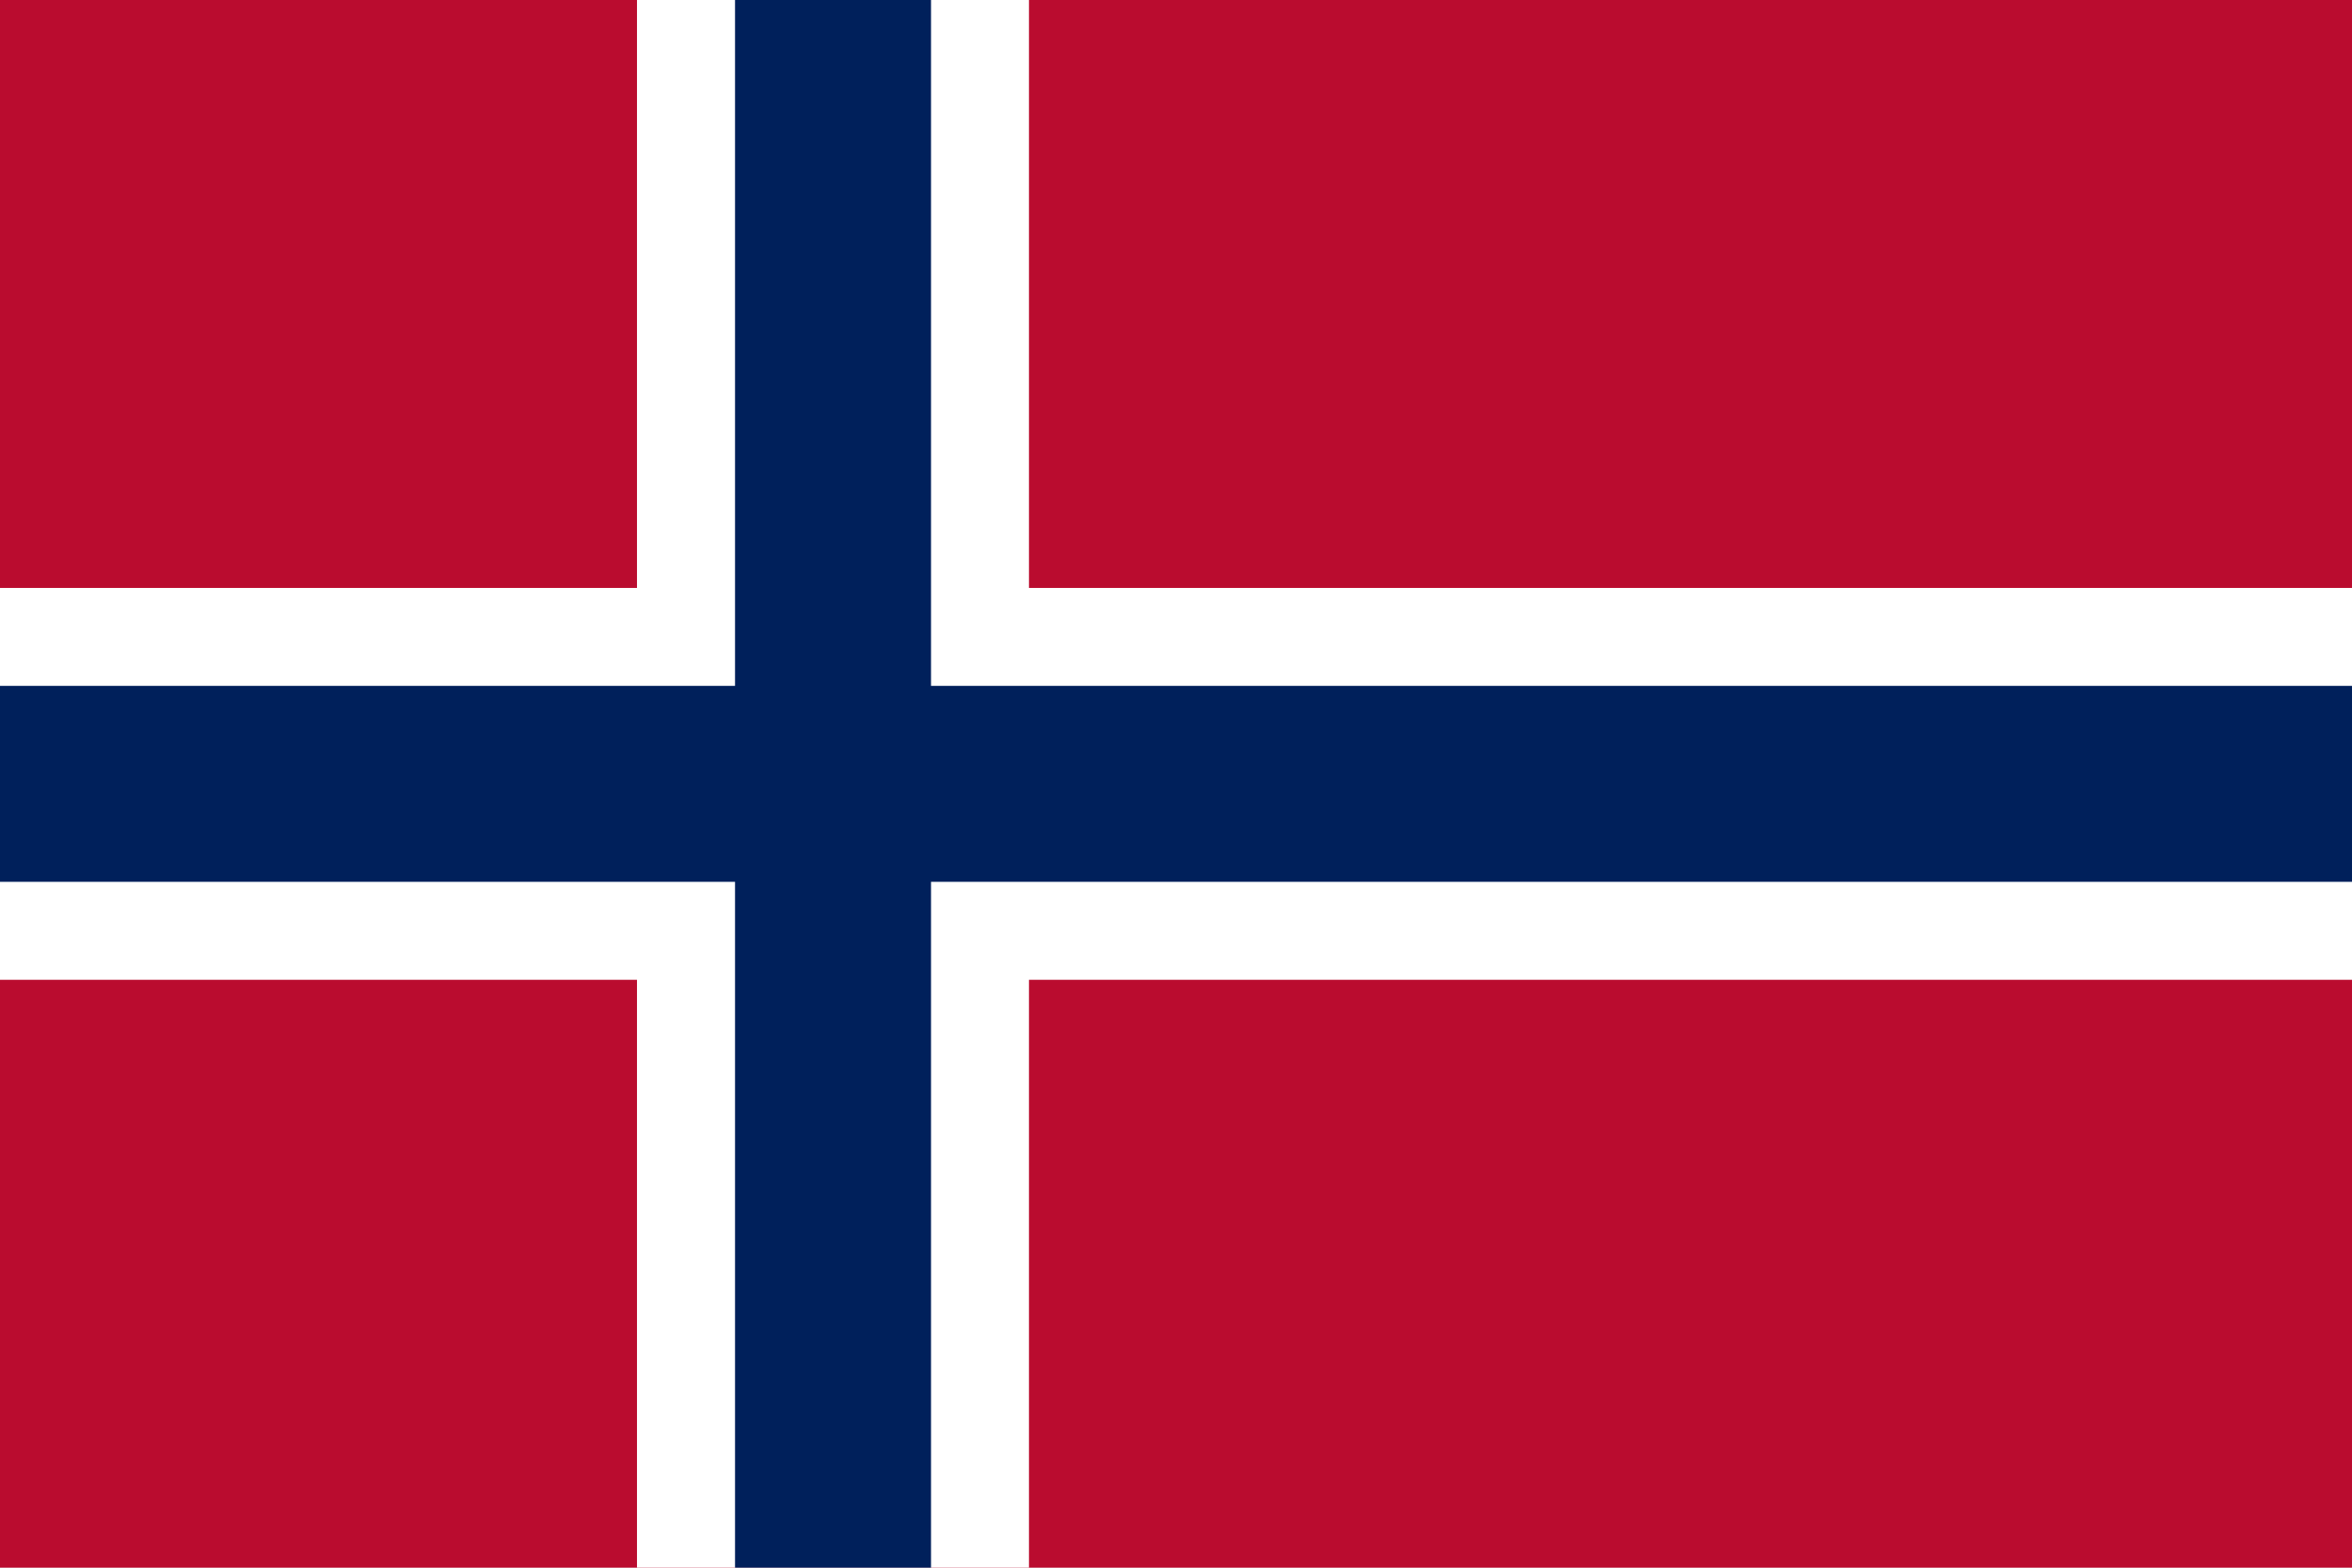
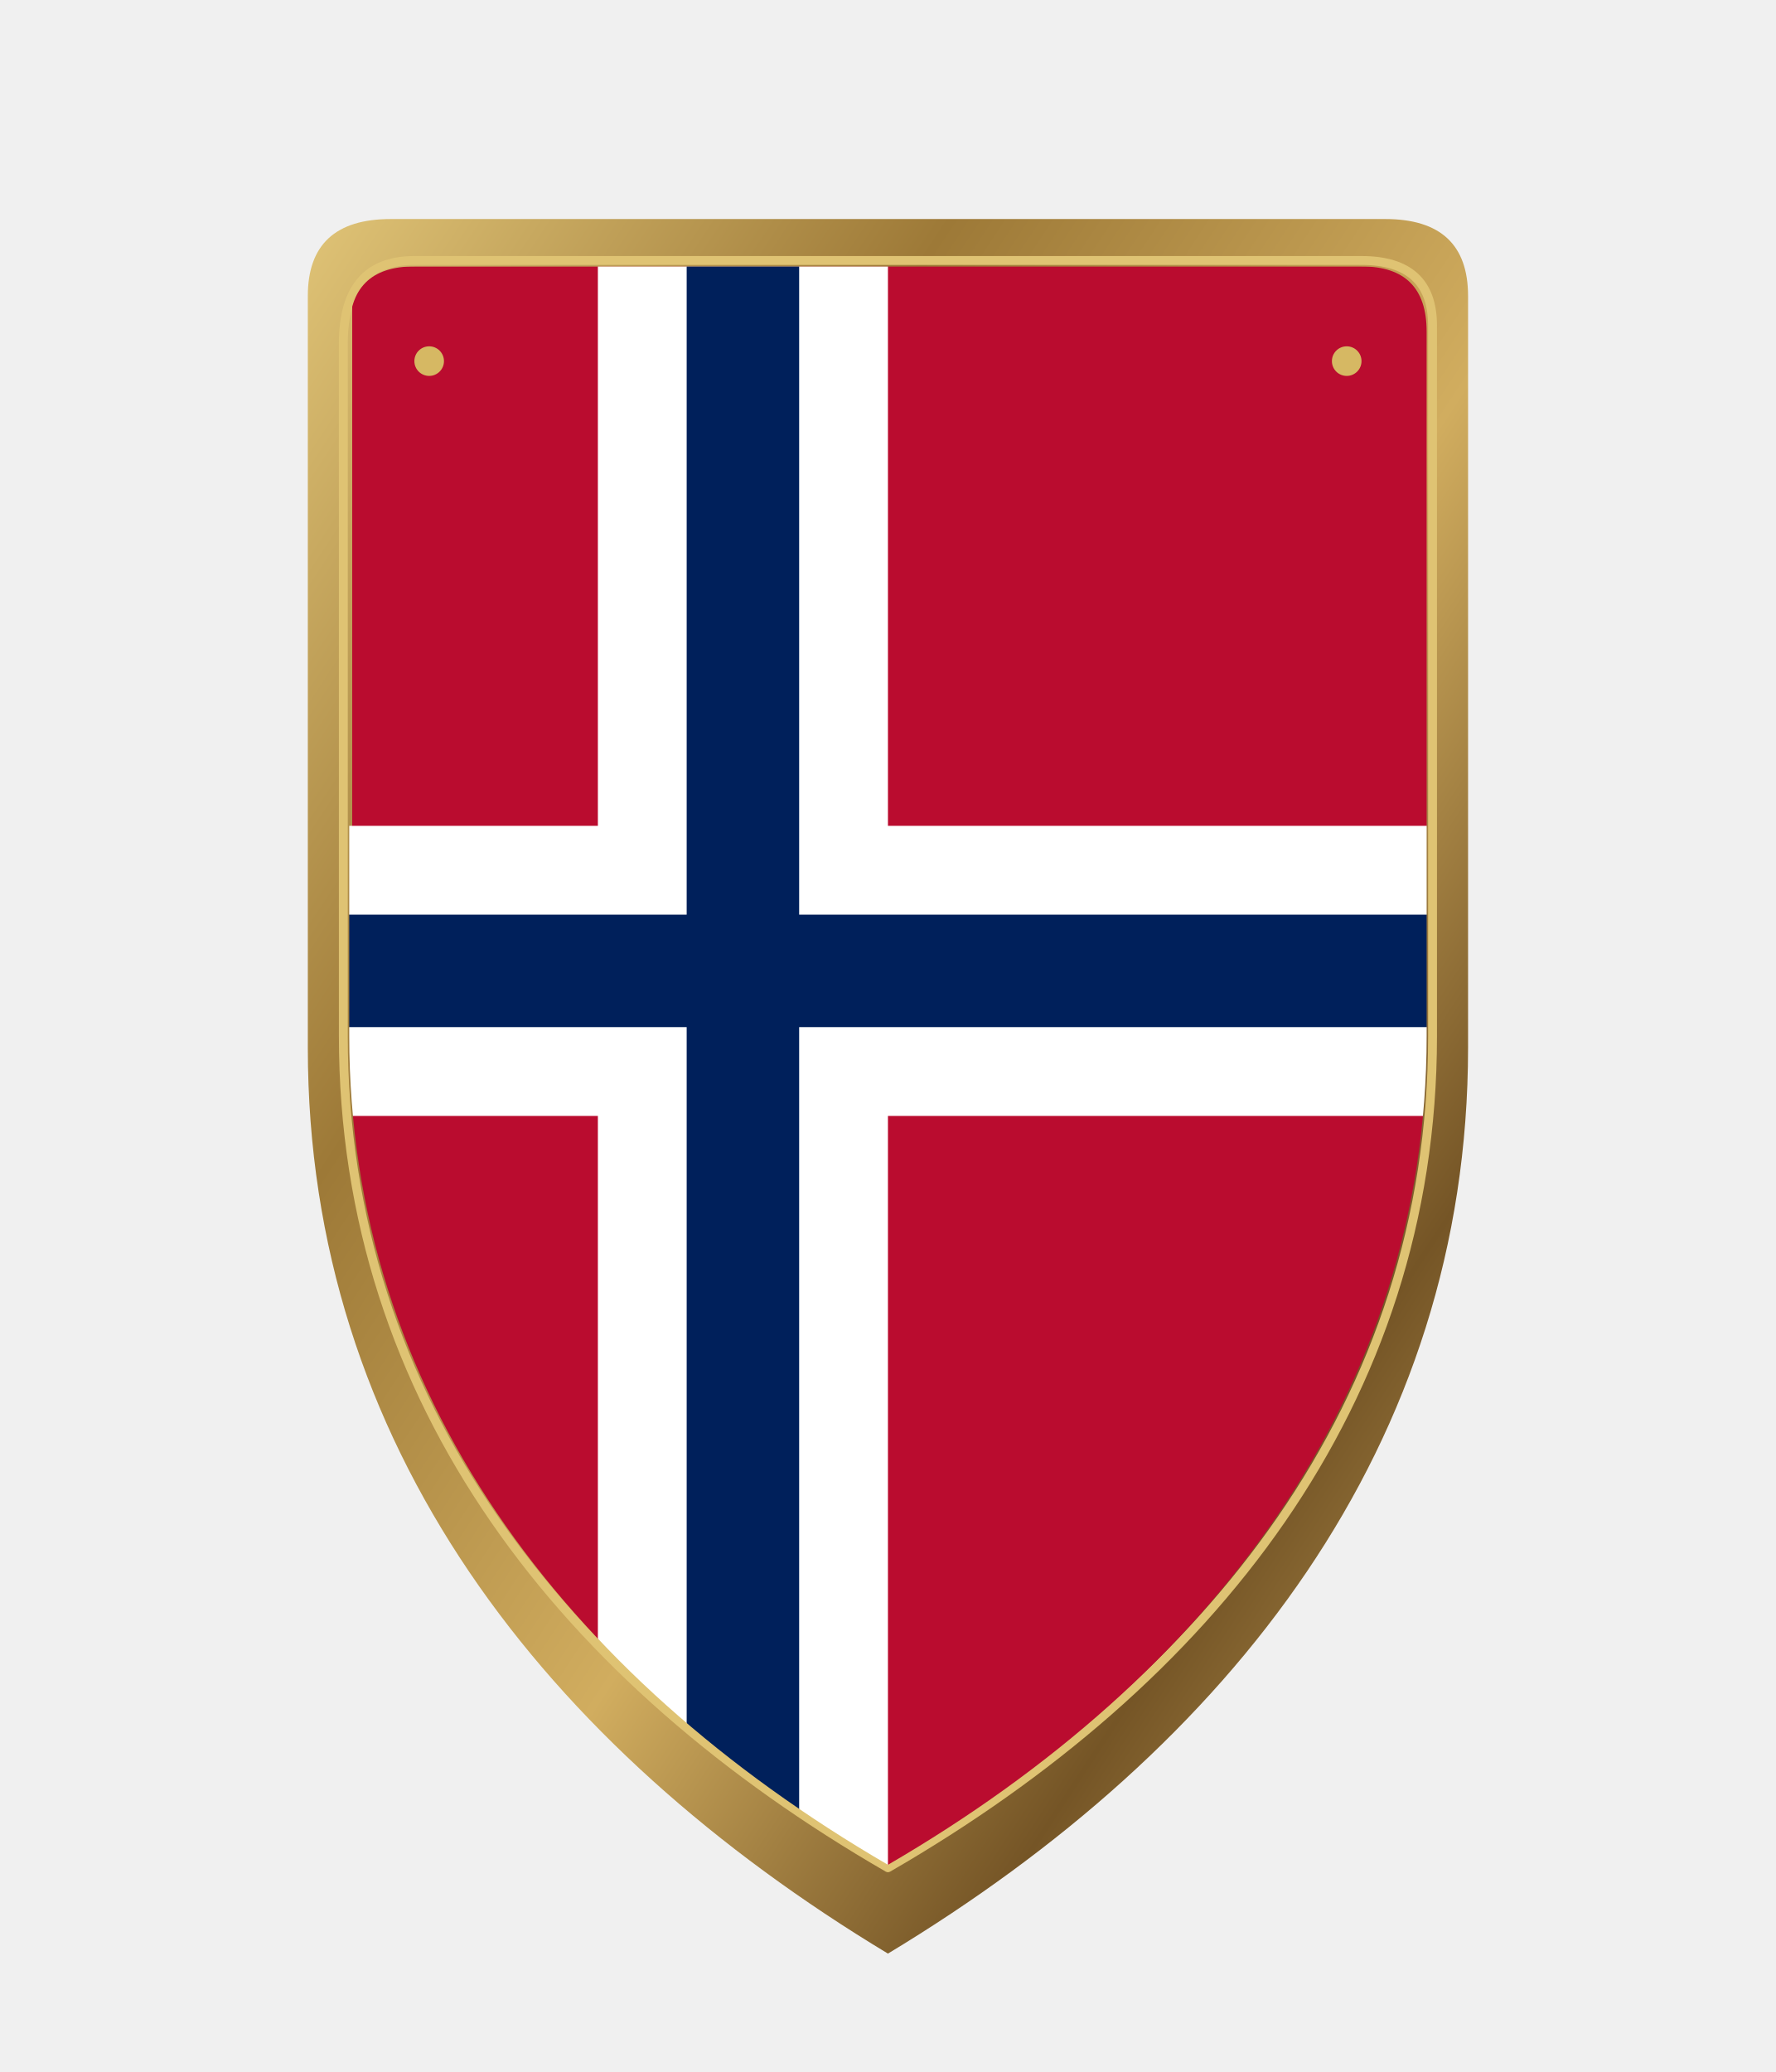
- <svg xmlns="http://www.w3.org/2000/svg" version="1.1" width="558" height="372">
-   <rect width="558" height="372" fill="#ba0c2f" />
-   <rect width="93" height="372" x="151.12" fill="#ffffff" />
-   <rect width="558" height="93" y="139.5" fill="#ffffff" />
-   <rect width="46.5" height="372" x="174.38" fill="#00205b" />
-   <rect width="558" height="46.5" y="162.75" fill="#00205b" />
+ <svg xmlns="http://www.w3.org/2000/svg" viewBox="0 0 600 700" width="600" height="700">
+   <defs>
+     <linearGradient id="antique-brass" x1="0%" y1="0%" x2="100%" y2="100%">
+       <stop offset="0%" stop-color="#e0c477" />
+       <stop offset="28%" stop-color="#9d7937" />
+       <stop offset="55%" stop-color="#d1ad5f" />
+       <stop offset="78%" stop-color="#755526" />
+       <stop offset="100%" stop-color="#c9a85d" />
+     </linearGradient>
+     <linearGradient id="dark-edge" x1="0%" y1="0%" x2="0%" y2="100%">
+       <stop offset="0%" stop-color="#40392f" />
+       <stop offset="100%" stop-color="#171916" />
+     </linearGradient>
+     <clipPath id="shield-clip">
+       <path d="         M 118 112         Q 118 90 140 90         L 460 90         Q 482 90 482 112         L 482 350         C 482 470 410 566 300 630         C 190 566 118 470 118 350         Z" />
+     </clipPath>
+   </defs>
+   <g id="shield" filter="url(#shield-shadow)">
+     <path id="shield-outer" d="             M 104 100             Q 104 74 132 74             L 468 74             Q 496 74 496 100             L 496 354             C 496 488 416 590 300 660             C 184 590 104 488 104 354             Z" fill="url(#antique-brass)" stroke="#3b2b16" stroke-width="0" stroke-linejoin="round" />
+     <path id="shield-recess" d="             M 116 116             Q 116 88 140 88             L 460 88             Q 484 88 484 110             L 484 350             C 484 474 409 568 300 631             C 191 568 116 474 116 350             Z" fill="#00000000" stroke="#dfc373" stroke-width="3" stroke-linejoin="round" />
+     <g id="flag-art" clip-path="url(#shield-clip)" filter="url(#paper-grain)">
+       <rect x="119" y="90" width="368" height="540" fill="#ba0c2f" />
+       <rect x="202" y="90" width="98" height="540" fill="#fff" />
+       <rect x="100" y="279" width="400" height="98" fill="#fff" />
+       <rect x="232" y="90" width="38" height="540" fill="#00205b" />
+       <rect x="100" y="309" width="400" height="38" fill="#00205b" />
+     </g>
+     <g fill="#d6b863" stroke="#4b351a" stroke-width="0">
+       <circle cx="145" cy="122" r="5" />
+       <circle cx="455" cy="122" r="5" />
+     </g>
+   </g>
</svg>
